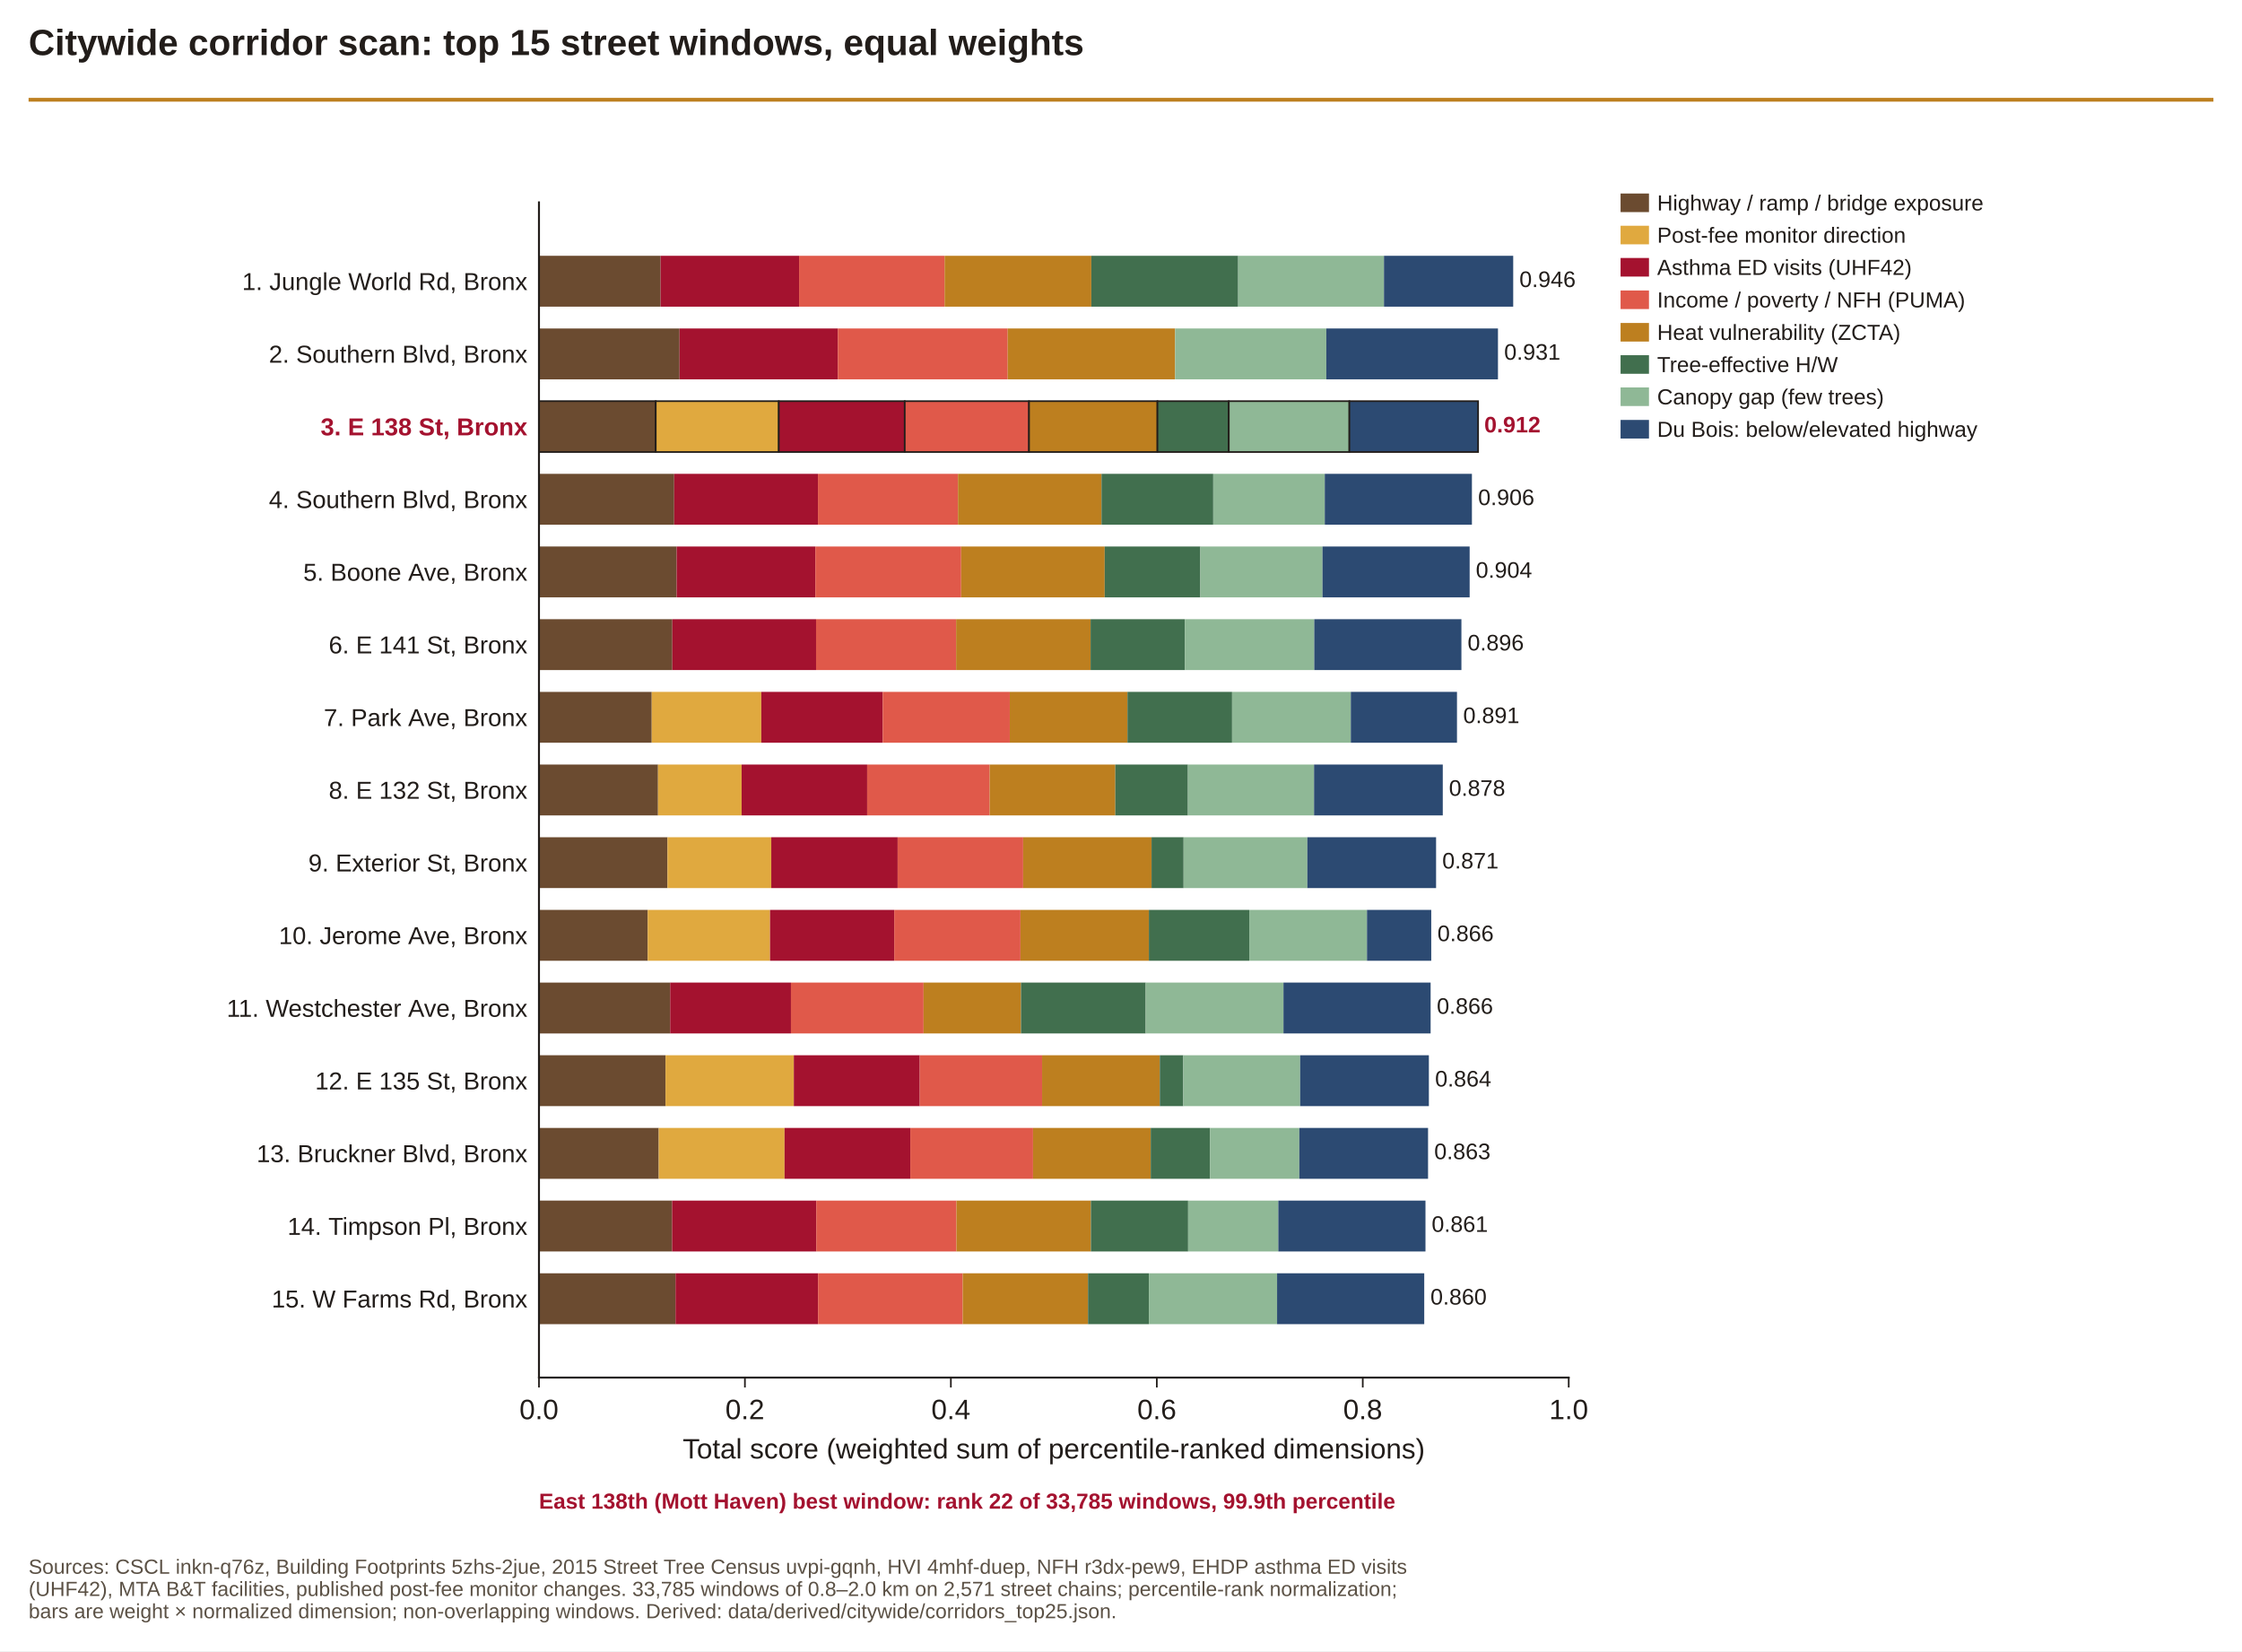
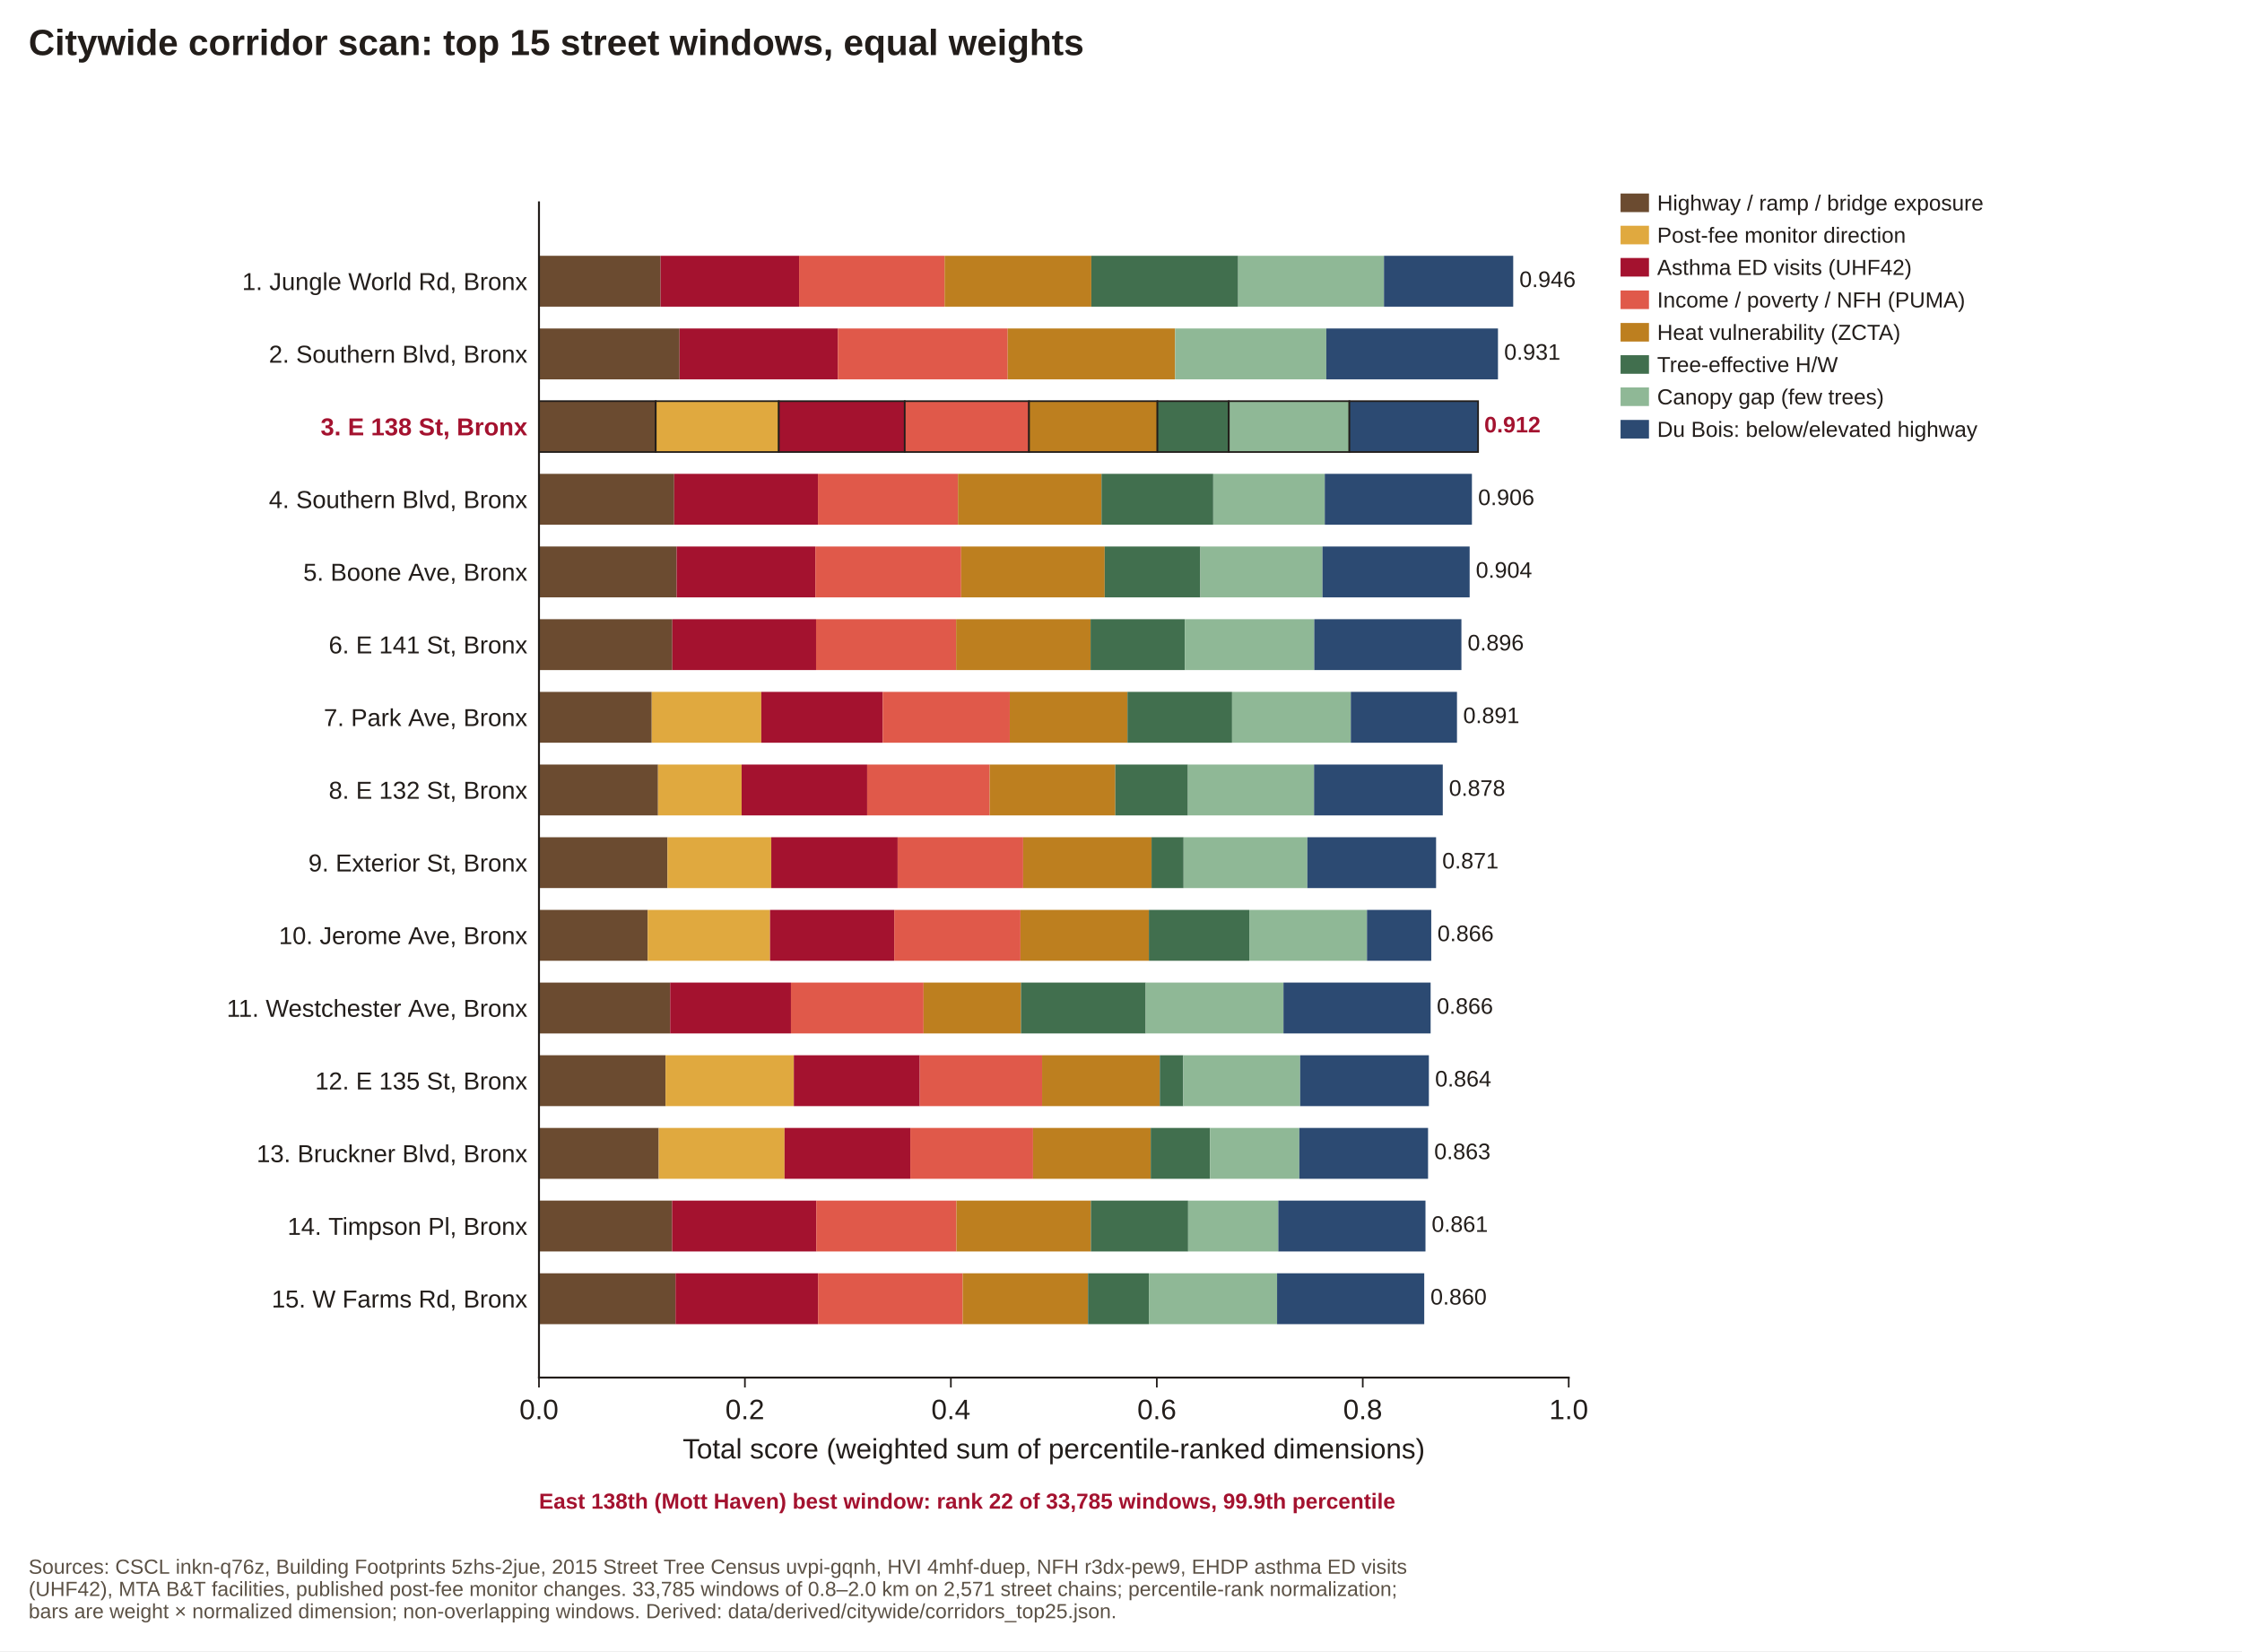
<svg xmlns="http://www.w3.org/2000/svg" xmlns:xlink="http://www.w3.org/1999/xlink" width="677.837pt" height="499.165pt" viewBox="0 0 677.837 499.165" version="1.1">
  <defs>
    <style type="text/css">*{stroke-linejoin:round;stroke-linecap:butt;letter-spacing:normal}</style>
  </defs>
  <g id="figure_1">
    <g id="patch_1">
      <path d="M 0 499.165  L 677.837 499.165  L 677.837 0  L 0 0  z " style="fill: #ffffff" />
    </g>
    <g id="axes_1">
      <g id="patch_2">
        <path d="M 162.95 416.466  L 474.278 416.466  L 474.278 61.182  L 162.95 61.182  z " style="fill: #ffffff" />
      </g>
      <g id="matplotlib.axis_1">
        <g id="xtick_1">
          <g id="line2d_1">
            <defs>
              <path id="m40d707597e" d="M 0 0  L 0 3  " style="stroke: #221d1a; stroke-width: 0.5" />
            </defs>
            <g>
              <use xlink:href="#m40d707597e" x="162.95" y="416.466" style="fill: #221d1a; stroke: #221d1a; stroke-width: 0.5" />
            </g>
          </g>
          <g id="text_1">
            <text style="letter-spacing:normal; font-size: 8.5px; font-family: 'Arial', 'Liberation Sans', 'DejaVu Sans', sans-serif; text-anchor: middle; fill: #221d1a" x="162.95" y="429.05" transform="rotate(-0 162.9504 429.0501)" xml:space="preserve">0.0</text>
          </g>
        </g>
        <g id="xtick_2">
          <g id="line2d_2">
            <g>
              <use xlink:href="#m40d707597e" x="225.216" y="416.466" style="fill: #221d1a; stroke: #221d1a; stroke-width: 0.5" />
            </g>
          </g>
          <g id="text_2">
            <text style="letter-spacing:normal; font-size: 8.5px; font-family: 'Arial', 'Liberation Sans', 'DejaVu Sans', sans-serif; text-anchor: middle; fill: #221d1a" x="225.216" y="429.05" transform="rotate(-0 225.216 429.0501)" xml:space="preserve">0.2</text>
          </g>
        </g>
        <g id="xtick_3">
          <g id="line2d_3">
            <g>
              <use xlink:href="#m40d707597e" x="287.482" y="416.466" style="fill: #221d1a; stroke: #221d1a; stroke-width: 0.5" />
            </g>
          </g>
          <g id="text_3">
            <text style="letter-spacing:normal; font-size: 8.5px; font-family: 'Arial', 'Liberation Sans', 'DejaVu Sans', sans-serif; text-anchor: middle; fill: #221d1a" x="287.482" y="429.05" transform="rotate(-0 287.4816 429.0501)" xml:space="preserve">0.4</text>
          </g>
        </g>
        <g id="xtick_4">
          <g id="line2d_4">
            <g>
              <use xlink:href="#m40d707597e" x="349.747" y="416.466" style="fill: #221d1a; stroke: #221d1a; stroke-width: 0.5" />
            </g>
          </g>
          <g id="text_4">
            <text style="letter-spacing:normal; font-size: 8.5px; font-family: 'Arial', 'Liberation Sans', 'DejaVu Sans', sans-serif; text-anchor: middle; fill: #221d1a" x="349.747" y="429.05" transform="rotate(-0 349.7472 429.0501)" xml:space="preserve">0.6</text>
          </g>
        </g>
        <g id="xtick_5">
          <g id="line2d_5">
            <g>
              <use xlink:href="#m40d707597e" x="412.013" y="416.466" style="fill: #221d1a; stroke: #221d1a; stroke-width: 0.5" />
            </g>
          </g>
          <g id="text_5">
            <text style="letter-spacing:normal; font-size: 8.5px; font-family: 'Arial', 'Liberation Sans', 'DejaVu Sans', sans-serif; text-anchor: middle; fill: #221d1a" x="412.013" y="429.05" transform="rotate(-0 412.0128 429.0501)" xml:space="preserve">0.8</text>
          </g>
        </g>
        <g id="xtick_6">
          <g id="line2d_6">
            <g>
              <use xlink:href="#m40d707597e" x="474.278" y="416.466" style="fill: #221d1a; stroke: #221d1a; stroke-width: 0.5" />
            </g>
          </g>
          <g id="text_6">
            <text style="letter-spacing:normal; font-size: 8.5px; font-family: 'Arial', 'Liberation Sans', 'DejaVu Sans', sans-serif; text-anchor: middle; fill: #221d1a" x="474.278" y="429.05" transform="rotate(-0 474.2784 429.0501)" xml:space="preserve">1.0</text>
          </g>
        </g>
        <g id="text_7">
          <text style="letter-spacing:normal; font-size: 8.5px; font-family: 'Arial', 'Liberation Sans', 'DejaVu Sans', sans-serif; text-anchor: middle; fill: #221d1a" x="318.614" y="440.927" transform="rotate(-0 318.6144 440.9273)" xml:space="preserve">Total score (weighted sum of percentile-ranked dimensions)</text>
        </g>
      </g>
      <g id="matplotlib.axis_2">
        <g id="ytick_1">
          <g id="line2d_7" />
          <g id="text_8">
            <text style="letter-spacing:normal; font-size: 7.4px; font-family: 'Arial', 'Liberation Sans', 'DejaVu Sans', sans-serif; text-anchor: end; fill: #221d1a" x="159.45" y="87.681" transform="rotate(-0 159.4504 87.68078)" xml:space="preserve">1. Jungle World Rd, Bronx</text>
          </g>
        </g>
        <g id="ytick_2">
          <g id="line2d_8" />
          <g id="text_9">
            <text style="letter-spacing:normal; font-size: 7.4px; font-family: 'Arial', 'Liberation Sans', 'DejaVu Sans', sans-serif; text-anchor: end; fill: #221d1a" x="159.45" y="109.642" transform="rotate(-0 159.4504 109.6416)" xml:space="preserve">2. Southern Blvd, Bronx</text>
          </g>
        </g>
        <g id="ytick_3">
          <g id="line2d_9" />
          <g id="text_10">
            <text style="letter-spacing:normal; font-weight: 600; font-size: 7.4px; font-family: 'Arial', 'Liberation Sans', 'DejaVu Sans', sans-serif; text-anchor: end; fill: #a4122f" x="159.45" y="131.613" transform="rotate(-0 159.4504 131.6134)" xml:space="preserve">3. E 138 St, Bronx</text>
          </g>
        </g>
        <g id="ytick_4">
          <g id="line2d_10" />
          <g id="text_11">
            <text style="letter-spacing:normal; font-size: 7.4px; font-family: 'Arial', 'Liberation Sans', 'DejaVu Sans', sans-serif; text-anchor: end; fill: #221d1a" x="159.45" y="153.585" transform="rotate(-0 159.4504 153.5852)" xml:space="preserve">4. Southern Blvd, Bronx</text>
          </g>
        </g>
        <g id="ytick_5">
          <g id="line2d_11" />
          <g id="text_12">
            <text style="letter-spacing:normal; font-size: 7.4px; font-family: 'Arial', 'Liberation Sans', 'DejaVu Sans', sans-serif; text-anchor: end; fill: #221d1a" x="159.45" y="175.557" transform="rotate(-0 159.4504 175.557)" xml:space="preserve">5. Boone Ave, Bronx</text>
          </g>
        </g>
        <g id="ytick_6">
          <g id="line2d_12" />
          <g id="text_13">
            <text style="letter-spacing:normal; font-size: 7.4px; font-family: 'Arial', 'Liberation Sans', 'DejaVu Sans', sans-serif; text-anchor: end; fill: #221d1a" x="159.45" y="197.529" transform="rotate(-0 159.4504 197.5288)" xml:space="preserve">6. E 141 St, Bronx</text>
          </g>
        </g>
        <g id="ytick_7">
          <g id="line2d_13" />
          <g id="text_14">
            <text style="letter-spacing:normal; font-size: 7.4px; font-family: 'Arial', 'Liberation Sans', 'DejaVu Sans', sans-serif; text-anchor: end; fill: #221d1a" x="159.45" y="219.501" transform="rotate(-0 159.4504 219.5006)" xml:space="preserve">7. Park Ave, Bronx</text>
          </g>
        </g>
        <g id="ytick_8">
          <g id="line2d_14" />
          <g id="text_15">
            <text style="letter-spacing:normal; font-size: 7.4px; font-family: 'Arial', 'Liberation Sans', 'DejaVu Sans', sans-serif; text-anchor: end; fill: #221d1a" x="159.45" y="241.472" transform="rotate(-0 159.4504 241.4724)" xml:space="preserve">8. E 132 St, Bronx</text>
          </g>
        </g>
        <g id="ytick_9">
          <g id="line2d_15" />
          <g id="text_16">
            <text style="letter-spacing:normal; font-size: 7.4px; font-family: 'Arial', 'Liberation Sans', 'DejaVu Sans', sans-serif; text-anchor: end; fill: #221d1a" x="159.45" y="263.444" transform="rotate(-0 159.4504 263.4442)" xml:space="preserve">9. Exterior St, Bronx</text>
          </g>
        </g>
        <g id="ytick_10">
          <g id="line2d_16" />
          <g id="text_17">
            <text style="letter-spacing:normal; font-size: 7.4px; font-family: 'Arial', 'Liberation Sans', 'DejaVu Sans', sans-serif; text-anchor: end; fill: #221d1a" x="159.45" y="285.416" transform="rotate(-0 159.4504 285.416)" xml:space="preserve">10. Jerome Ave, Bronx</text>
          </g>
        </g>
        <g id="ytick_11">
          <g id="line2d_17" />
          <g id="text_18">
            <text style="letter-spacing:normal; font-size: 7.4px; font-family: 'Arial', 'Liberation Sans', 'DejaVu Sans', sans-serif; text-anchor: end; fill: #221d1a" x="159.45" y="307.388" transform="rotate(-0 159.4504 307.3878)" xml:space="preserve">11. Westchester Ave, Bronx</text>
          </g>
        </g>
        <g id="ytick_12">
          <g id="line2d_18" />
          <g id="text_19">
            <text style="letter-spacing:normal; font-size: 7.4px; font-family: 'Arial', 'Liberation Sans', 'DejaVu Sans', sans-serif; text-anchor: end; fill: #221d1a" x="159.45" y="329.36" transform="rotate(-0 159.4504 329.3596)" xml:space="preserve">12. E 135 St, Bronx</text>
          </g>
        </g>
        <g id="ytick_13">
          <g id="line2d_19" />
          <g id="text_20">
            <text style="letter-spacing:normal; font-size: 7.4px; font-family: 'Arial', 'Liberation Sans', 'DejaVu Sans', sans-serif; text-anchor: end; fill: #221d1a" x="159.45" y="351.331" transform="rotate(-0 159.4504 351.3314)" xml:space="preserve">13. Bruckner Blvd, Bronx</text>
          </g>
        </g>
        <g id="ytick_14">
          <g id="line2d_20" />
          <g id="text_21">
            <text style="letter-spacing:normal; font-size: 7.4px; font-family: 'Arial', 'Liberation Sans', 'DejaVu Sans', sans-serif; text-anchor: end; fill: #221d1a" x="159.45" y="373.314" transform="rotate(-0 159.4504 373.3142)" xml:space="preserve">14. Timpson Pl, Bronx</text>
          </g>
        </g>
        <g id="ytick_15">
          <g id="line2d_21" />
          <g id="text_22">
            <text style="letter-spacing:normal; font-size: 7.4px; font-family: 'Arial', 'Liberation Sans', 'DejaVu Sans', sans-serif; text-anchor: end; fill: #221d1a" x="159.45" y="395.275" transform="rotate(-0 159.4504 395.275)" xml:space="preserve">15. W Farms Rd, Bronx</text>
          </g>
        </g>
      </g>
      <g id="patch_3">
        <path d="M 162.95 92.712  L 199.718 92.712  L 199.718 77.331  L 162.95 77.331  z " clip-path="url(#pcf27da599c)" style="fill: #6b4b30" />
      </g>
      <g id="patch_4">
        <path d="M 199.718 92.712  L 199.718 92.712  L 199.718 77.331  L 199.718 77.331  z " clip-path="url(#pcf27da599c)" style="fill: #e0a93f" />
      </g>
      <g id="patch_5">
        <path d="M 199.718 92.712  L 241.592 92.712  L 241.592 77.331  L 199.718 77.331  z " clip-path="url(#pcf27da599c)" style="fill: #a4122f" />
      </g>
      <g id="patch_6">
        <path d="M 241.592 92.712  L 285.582 92.712  L 285.582 77.331  L 241.592 77.331  z " clip-path="url(#pcf27da599c)" style="fill: #e0594a" />
      </g>
      <g id="patch_7">
        <path d="M 285.582 92.712  L 329.947 92.712  L 329.947 77.331  L 285.582 77.331  z " clip-path="url(#pcf27da599c)" style="fill: #bd7f1f" />
      </g>
      <g id="patch_8">
        <path d="M 329.947 92.712  L 374.342 92.712  L 374.342 77.331  L 329.947 77.331  z " clip-path="url(#pcf27da599c)" style="fill: #416f4e" />
      </g>
      <g id="patch_9">
        <path d="M 374.342 92.712  L 418.426 92.712  L 418.426 77.331  L 374.342 77.331  z " clip-path="url(#pcf27da599c)" style="fill: #8fb896" />
      </g>
      <g id="patch_10">
        <path d="M 418.426 92.712  L 457.498 92.712  L 457.498 77.331  L 418.426 77.331  z " clip-path="url(#pcf27da599c)" style="fill: #2c4a72" />
      </g>
      <g id="patch_11">
        <path d="M 162.95 114.683  L 205.447 114.683  L 205.447 99.303  L 162.95 99.303  z " clip-path="url(#pcf27da599c)" style="fill: #6b4b30" />
      </g>
      <g id="patch_12">
        <path d="M 205.447 114.683  L 205.447 114.683  L 205.447 99.303  L 205.447 99.303  z " clip-path="url(#pcf27da599c)" style="fill: #e0a93f" />
      </g>
      <g id="patch_13">
        <path d="M 205.447 114.683  L 253.298 114.683  L 253.298 99.303  L 205.447 99.303  z " clip-path="url(#pcf27da599c)" style="fill: #a4122f" />
      </g>
      <g id="patch_14">
        <path d="M 253.298 114.683  L 304.667 114.683  L 304.667 99.303  L 253.298 99.303  z " clip-path="url(#pcf27da599c)" style="fill: #e0594a" />
      </g>
      <g id="patch_15">
        <path d="M 304.667 114.683  L 355.289 114.683  L 355.289 99.303  L 304.667 99.303  z " clip-path="url(#pcf27da599c)" style="fill: #bd7f1f" />
      </g>
      <g id="patch_16">
        <path d="M 355.289 114.683  L 355.289 114.683  L 355.289 99.303  L 355.289 99.303  z " clip-path="url(#pcf27da599c)" style="fill: #416f4e" />
      </g>
      <g id="patch_17">
        <path d="M 355.289 114.683  L 400.992 114.683  L 400.992 99.303  L 355.289 99.303  z " clip-path="url(#pcf27da599c)" style="fill: #8fb896" />
      </g>
      <g id="patch_18">
        <path d="M 400.992 114.683  L 452.89 114.683  L 452.89 99.303  L 400.992 99.303  z " clip-path="url(#pcf27da599c)" style="fill: #2c4a72" />
      </g>
      <g id="patch_19">
        <path d="M 162.95 136.655  L 198.255 136.655  L 198.255 121.275  L 162.95 121.275  z " clip-path="url(#pcf27da599c)" style="fill: #6b4b30; stroke: #221d1a; stroke-width: 0.5; stroke-linejoin: miter" />
      </g>
      <g id="patch_20">
        <path d="M 198.255 136.655  L 235.459 136.655  L 235.459 121.275  L 198.255 121.275  z " clip-path="url(#pcf27da599c)" style="fill: #e0a93f; stroke: #221d1a; stroke-width: 0.5; stroke-linejoin: miter" />
      </g>
      <g id="patch_21">
        <path d="M 235.459 136.655  L 273.534 136.655  L 273.534 121.275  L 235.459 121.275  z " clip-path="url(#pcf27da599c)" style="fill: #a4122f; stroke: #221d1a; stroke-width: 0.5; stroke-linejoin: miter" />
      </g>
      <g id="patch_22">
        <path d="M 273.534 136.655  L 311.111 136.655  L 311.111 121.275  L 273.534 121.275  z " clip-path="url(#pcf27da599c)" style="fill: #e0594a; stroke: #221d1a; stroke-width: 0.5; stroke-linejoin: miter" />
      </g>
      <g id="patch_23">
        <path d="M 311.111 136.655  L 349.934 136.655  L 349.934 121.275  L 311.111 121.275  z " clip-path="url(#pcf27da599c)" style="fill: #bd7f1f; stroke: #221d1a; stroke-width: 0.5; stroke-linejoin: miter" />
      </g>
      <g id="patch_24">
        <path d="M 349.934 136.655  L 371.509 136.655  L 371.509 121.275  L 349.934 121.275  z " clip-path="url(#pcf27da599c)" style="fill: #416f4e; stroke: #221d1a; stroke-width: 0.5; stroke-linejoin: miter" />
      </g>
      <g id="patch_25">
        <path d="M 371.509 136.655  L 407.966 136.655  L 407.966 121.275  L 371.509 121.275  z " clip-path="url(#pcf27da599c)" style="fill: #8fb896; stroke: #221d1a; stroke-width: 0.5; stroke-linejoin: miter" />
      </g>
      <g id="patch_26">
        <path d="M 407.966 136.655  L 446.882 136.655  L 446.882 121.275  L 407.966 121.275  z " clip-path="url(#pcf27da599c)" style="fill: #2c4a72; stroke: #221d1a; stroke-width: 0.5; stroke-linejoin: miter" />
      </g>
      <g id="patch_27">
        <path d="M 162.95 158.627  L 203.828 158.627  L 203.828 143.247  L 162.95 143.247  z " clip-path="url(#pcf27da599c)" style="fill: #6b4b30" />
      </g>
      <g id="patch_28">
        <path d="M 203.828 158.627  L 203.828 158.627  L 203.828 143.247  L 203.828 143.247  z " clip-path="url(#pcf27da599c)" style="fill: #e0a93f" />
      </g>
      <g id="patch_29">
        <path d="M 203.828 158.627  L 247.289 158.627  L 247.289 143.247  L 203.828 143.247  z " clip-path="url(#pcf27da599c)" style="fill: #a4122f" />
      </g>
      <g id="patch_30">
        <path d="M 247.289 158.627  L 289.63 158.627  L 289.63 143.247  L 247.289 143.247  z " clip-path="url(#pcf27da599c)" style="fill: #e0594a" />
      </g>
      <g id="patch_31">
        <path d="M 289.63 158.627  L 333.029 158.627  L 333.029 143.247  L 289.63 143.247  z " clip-path="url(#pcf27da599c)" style="fill: #bd7f1f" />
      </g>
      <g id="patch_32">
        <path d="M 333.029 158.627  L 366.808 158.627  L 366.808 143.247  L 333.029 143.247  z " clip-path="url(#pcf27da599c)" style="fill: #416f4e" />
      </g>
      <g id="patch_33">
        <path d="M 366.808 158.627  L 400.525 158.627  L 400.525 143.247  L 366.808 143.247  z " clip-path="url(#pcf27da599c)" style="fill: #8fb896" />
      </g>
      <g id="patch_34">
        <path d="M 400.525 158.627  L 445.014 158.627  L 445.014 143.247  L 400.525 143.247  z " clip-path="url(#pcf27da599c)" style="fill: #2c4a72" />
      </g>
      <g id="patch_35">
        <path d="M 162.95 180.599  L 204.575 180.599  L 204.575 165.218  L 162.95 165.218  z " clip-path="url(#pcf27da599c)" style="fill: #6b4b30" />
      </g>
      <g id="patch_36">
        <path d="M 204.575 180.599  L 204.575 180.599  L 204.575 165.218  L 204.575 165.218  z " clip-path="url(#pcf27da599c)" style="fill: #e0a93f" />
      </g>
      <g id="patch_37">
        <path d="M 204.575 180.599  L 246.511 180.599  L 246.511 165.218  L 204.575 165.218  z " clip-path="url(#pcf27da599c)" style="fill: #a4122f" />
      </g>
      <g id="patch_38">
        <path d="M 246.511 180.599  L 290.595 180.599  L 290.595 165.218  L 246.511 165.218  z " clip-path="url(#pcf27da599c)" style="fill: #e0594a" />
      </g>
      <g id="patch_39">
        <path d="M 290.595 180.599  L 333.994 180.599  L 333.994 165.218  L 290.595 165.218  z " clip-path="url(#pcf27da599c)" style="fill: #bd7f1f" />
      </g>
      <g id="patch_40">
        <path d="M 333.994 180.599  L 362.916 180.599  L 362.916 165.218  L 333.994 165.218  z " clip-path="url(#pcf27da599c)" style="fill: #416f4e" />
      </g>
      <g id="patch_41">
        <path d="M 362.916 180.599  L 399.84 180.599  L 399.84 165.218  L 362.916 165.218  z " clip-path="url(#pcf27da599c)" style="fill: #8fb896" />
      </g>
      <g id="patch_42">
        <path d="M 399.84 180.599  L 444.329 180.599  L 444.329 165.218  L 399.84 165.218  z " clip-path="url(#pcf27da599c)" style="fill: #2c4a72" />
      </g>
      <g id="patch_43">
        <path d="M 162.95 202.571  L 203.267 202.571  L 203.267 187.19  L 162.95 187.19  z " clip-path="url(#pcf27da599c)" style="fill: #6b4b30" />
      </g>
      <g id="patch_44">
        <path d="M 203.267 202.571  L 203.267 202.571  L 203.267 187.19  L 203.267 187.19  z " clip-path="url(#pcf27da599c)" style="fill: #e0a93f" />
      </g>
      <g id="patch_45">
        <path d="M 203.267 202.571  L 246.729 202.571  L 246.729 187.19  L 203.267 187.19  z " clip-path="url(#pcf27da599c)" style="fill: #a4122f" />
      </g>
      <g id="patch_46">
        <path d="M 246.729 202.571  L 289.069 202.571  L 289.069 187.19  L 246.729 187.19  z " clip-path="url(#pcf27da599c)" style="fill: #e0594a" />
      </g>
      <g id="patch_47">
        <path d="M 289.069 202.571  L 329.729 202.571  L 329.729 187.19  L 289.069 187.19  z " clip-path="url(#pcf27da599c)" style="fill: #bd7f1f" />
      </g>
      <g id="patch_48">
        <path d="M 329.729 202.571  L 358.215 202.571  L 358.215 187.19  L 329.729 187.19  z " clip-path="url(#pcf27da599c)" style="fill: #416f4e" />
      </g>
      <g id="patch_49">
        <path d="M 358.215 202.571  L 397.349 202.571  L 397.349 187.19  L 358.215 187.19  z " clip-path="url(#pcf27da599c)" style="fill: #8fb896" />
      </g>
      <g id="patch_50">
        <path d="M 397.349 202.571  L 441.838 202.571  L 441.838 187.19  L 397.349 187.19  z " clip-path="url(#pcf27da599c)" style="fill: #2c4a72" />
      </g>
      <g id="patch_51">
        <path d="M 162.95 224.542  L 197.041 224.542  L 197.041 209.162  L 162.95 209.162  z " clip-path="url(#pcf27da599c)" style="fill: #6b4b30" />
      </g>
      <g id="patch_52">
        <path d="M 197.041 224.542  L 230.166 224.542  L 230.166 209.162  L 197.041 209.162  z " clip-path="url(#pcf27da599c)" style="fill: #e0a93f" />
      </g>
      <g id="patch_53">
        <path d="M 230.166 224.542  L 266.872 224.542  L 266.872 209.162  L 230.166 209.162  z " clip-path="url(#pcf27da599c)" style="fill: #a4122f" />
      </g>
      <g id="patch_54">
        <path d="M 266.872 224.542  L 305.29 224.542  L 305.29 209.162  L 266.872 209.162  z " clip-path="url(#pcf27da599c)" style="fill: #e0594a" />
      </g>
      <g id="patch_55">
        <path d="M 305.29 224.542  L 340.874 224.542  L 340.874 209.162  L 305.29 209.162  z " clip-path="url(#pcf27da599c)" style="fill: #bd7f1f" />
      </g>
      <g id="patch_56">
        <path d="M 340.874 224.542  L 372.505 224.542  L 372.505 209.162  L 340.874 209.162  z " clip-path="url(#pcf27da599c)" style="fill: #416f4e" />
      </g>
      <g id="patch_57">
        <path d="M 372.505 224.542  L 408.401 224.542  L 408.401 209.162  L 372.505 209.162  z " clip-path="url(#pcf27da599c)" style="fill: #8fb896" />
      </g>
      <g id="patch_58">
        <path d="M 408.401 224.542  L 440.499 224.542  L 440.499 209.162  L 408.401 209.162  z " clip-path="url(#pcf27da599c)" style="fill: #2c4a72" />
      </g>
      <g id="patch_59">
        <path d="M 162.95 246.514  L 198.94 246.514  L 198.94 231.134  L 162.95 231.134  z " clip-path="url(#pcf27da599c)" style="fill: #6b4b30" />
      </g>
      <g id="patch_60">
        <path d="M 198.94 246.514  L 224.22 246.514  L 224.22 231.134  L 198.94 231.134  z " clip-path="url(#pcf27da599c)" style="fill: #e0a93f" />
      </g>
      <g id="patch_61">
        <path d="M 224.22 246.514  L 262.171 246.514  L 262.171 231.134  L 224.22 231.134  z " clip-path="url(#pcf27da599c)" style="fill: #a4122f" />
      </g>
      <g id="patch_62">
        <path d="M 262.171 246.514  L 299.219 246.514  L 299.219 231.134  L 262.171 231.134  z " clip-path="url(#pcf27da599c)" style="fill: #e0594a" />
      </g>
      <g id="patch_63">
        <path d="M 299.219 246.514  L 337.201 246.514  L 337.201 231.134  L 299.219 231.134  z " clip-path="url(#pcf27da599c)" style="fill: #bd7f1f" />
      </g>
      <g id="patch_64">
        <path d="M 337.201 246.514  L 359.149 246.514  L 359.149 231.134  L 337.201 231.134  z " clip-path="url(#pcf27da599c)" style="fill: #416f4e" />
      </g>
      <g id="patch_65">
        <path d="M 359.149 246.514  L 397.287 246.514  L 397.287 231.134  L 359.149 231.134  z " clip-path="url(#pcf27da599c)" style="fill: #8fb896" />
      </g>
      <g id="patch_66">
        <path d="M 397.287 246.514  L 436.203 246.514  L 436.203 231.134  L 397.287 231.134  z " clip-path="url(#pcf27da599c)" style="fill: #2c4a72" />
      </g>
      <g id="patch_67">
        <path d="M 162.95 268.486  L 201.804 268.486  L 201.804 253.106  L 162.95 253.106  z " clip-path="url(#pcf27da599c)" style="fill: #6b4b30" />
      </g>
      <g id="patch_68">
        <path d="M 201.804 268.486  L 233.186 268.486  L 233.186 253.106  L 201.804 253.106  z " clip-path="url(#pcf27da599c)" style="fill: #e0a93f" />
      </g>
      <g id="patch_69">
        <path d="M 233.186 268.486  L 271.386 268.486  L 271.386 253.106  L 233.186 253.106  z " clip-path="url(#pcf27da599c)" style="fill: #a4122f" />
      </g>
      <g id="patch_70">
        <path d="M 271.386 268.486  L 309.337 268.486  L 309.337 253.106  L 271.386 253.106  z " clip-path="url(#pcf27da599c)" style="fill: #e0594a" />
      </g>
      <g id="patch_71">
        <path d="M 309.337 268.486  L 348.159 268.486  L 348.159 253.106  L 309.337 253.106  z " clip-path="url(#pcf27da599c)" style="fill: #bd7f1f" />
      </g>
      <g id="patch_72">
        <path d="M 348.159 268.486  L 357.842 268.486  L 357.842 253.106  L 348.159 253.106  z " clip-path="url(#pcf27da599c)" style="fill: #416f4e" />
      </g>
      <g id="patch_73">
        <path d="M 357.842 268.486  L 395.263 268.486  L 395.263 253.106  L 357.842 253.106  z " clip-path="url(#pcf27da599c)" style="fill: #8fb896" />
      </g>
      <g id="patch_74">
        <path d="M 395.263 268.486  L 434.179 268.486  L 434.179 253.106  L 395.263 253.106  z " clip-path="url(#pcf27da599c)" style="fill: #2c4a72" />
      </g>
      <g id="patch_75">
        <path d="M 162.95 290.458  L 195.827 290.458  L 195.827 275.077  L 162.95 275.077  z " clip-path="url(#pcf27da599c)" style="fill: #6b4b30" />
      </g>
      <g id="patch_76">
        <path d="M 195.827 290.458  L 232.812 290.458  L 232.812 275.077  L 195.827 275.077  z " clip-path="url(#pcf27da599c)" style="fill: #e0a93f" />
      </g>
      <g id="patch_77">
        <path d="M 232.812 290.458  L 270.359 290.458  L 270.359 275.077  L 232.812 275.077  z " clip-path="url(#pcf27da599c)" style="fill: #a4122f" />
      </g>
      <g id="patch_78">
        <path d="M 270.359 290.458  L 308.527 290.458  L 308.527 275.077  L 270.359 275.077  z " clip-path="url(#pcf27da599c)" style="fill: #e0594a" />
      </g>
      <g id="patch_79">
        <path d="M 308.527 290.458  L 347.35 290.458  L 347.35 275.077  L 308.527 275.077  z " clip-path="url(#pcf27da599c)" style="fill: #bd7f1f" />
      </g>
      <g id="patch_80">
        <path d="M 347.35 290.458  L 377.704 290.458  L 377.704 275.077  L 347.35 275.077  z " clip-path="url(#pcf27da599c)" style="fill: #416f4e" />
      </g>
      <g id="patch_81">
        <path d="M 377.704 290.458  L 413.289 290.458  L 413.289 275.077  L 377.704 275.077  z " clip-path="url(#pcf27da599c)" style="fill: #8fb896" />
      </g>
      <g id="patch_82">
        <path d="M 413.289 290.458  L 432.716 290.458  L 432.716 275.077  L 413.289 275.077  z " clip-path="url(#pcf27da599c)" style="fill: #2c4a72" />
      </g>
      <g id="patch_83">
        <path d="M 162.95 312.43  L 202.614 312.43  L 202.614 297.049  L 162.95 297.049  z " clip-path="url(#pcf27da599c)" style="fill: #6b4b30" />
      </g>
      <g id="patch_84">
        <path d="M 202.614 312.43  L 202.614 312.43  L 202.614 297.049  L 202.614 297.049  z " clip-path="url(#pcf27da599c)" style="fill: #e0a93f" />
      </g>
      <g id="patch_85">
        <path d="M 202.614 312.43  L 239.132 312.43  L 239.132 297.049  L 202.614 297.049  z " clip-path="url(#pcf27da599c)" style="fill: #a4122f" />
      </g>
      <g id="patch_86">
        <path d="M 239.132 312.43  L 279.231 312.43  L 279.231 297.049  L 239.132 297.049  z " clip-path="url(#pcf27da599c)" style="fill: #e0594a" />
      </g>
      <g id="patch_87">
        <path d="M 279.231 312.43  L 308.683 312.43  L 308.683 297.049  L 279.231 297.049  z " clip-path="url(#pcf27da599c)" style="fill: #bd7f1f" />
      </g>
      <g id="patch_88">
        <path d="M 308.683 312.43  L 346.385 312.43  L 346.385 297.049  L 308.683 297.049  z " clip-path="url(#pcf27da599c)" style="fill: #416f4e" />
      </g>
      <g id="patch_89">
        <path d="M 346.385 312.43  L 388.041 312.43  L 388.041 297.049  L 346.385 297.049  z " clip-path="url(#pcf27da599c)" style="fill: #8fb896" />
      </g>
      <g id="patch_90">
        <path d="M 388.041 312.43  L 432.529 312.43  L 432.529 297.049  L 388.041 297.049  z " clip-path="url(#pcf27da599c)" style="fill: #2c4a72" />
      </g>
      <g id="patch_91">
        <path d="M 162.95 334.401  L 201.213 334.401  L 201.213 319.021  L 162.95 319.021  z " clip-path="url(#pcf27da599c)" style="fill: #6b4b30" />
      </g>
      <g id="patch_92">
        <path d="M 201.213 334.401  L 240.004 334.401  L 240.004 319.021  L 201.213 319.021  z " clip-path="url(#pcf27da599c)" style="fill: #e0a93f" />
      </g>
      <g id="patch_93">
        <path d="M 240.004 334.401  L 278.079 334.401  L 278.079 319.021  L 240.004 319.021  z " clip-path="url(#pcf27da599c)" style="fill: #a4122f" />
      </g>
      <g id="patch_94">
        <path d="M 278.079 334.401  L 315.065 334.401  L 315.065 319.021  L 278.079 319.021  z " clip-path="url(#pcf27da599c)" style="fill: #e0594a" />
      </g>
      <g id="patch_95">
        <path d="M 315.065 334.401  L 350.65 334.401  L 350.65 319.021  L 315.065 319.021  z " clip-path="url(#pcf27da599c)" style="fill: #bd7f1f" />
      </g>
      <g id="patch_96">
        <path d="M 350.65 334.401  L 357.748 334.401  L 357.748 319.021  L 350.65 319.021  z " clip-path="url(#pcf27da599c)" style="fill: #416f4e" />
      </g>
      <g id="patch_97">
        <path d="M 357.748 334.401  L 393.084 334.401  L 393.084 319.021  L 357.748 319.021  z " clip-path="url(#pcf27da599c)" style="fill: #8fb896" />
      </g>
      <g id="patch_98">
        <path d="M 393.084 334.401  L 432 334.401  L 432 319.021  L 393.084 319.021  z " clip-path="url(#pcf27da599c)" style="fill: #2c4a72" />
      </g>
      <g id="patch_99">
        <path d="M 162.95 356.373  L 199.158 356.373  L 199.158 340.993  L 162.95 340.993  z " clip-path="url(#pcf27da599c)" style="fill: #6b4b30" />
      </g>
      <g id="patch_100">
        <path d="M 199.158 356.373  L 237.202 356.373  L 237.202 340.993  L 199.158 340.993  z " clip-path="url(#pcf27da599c)" style="fill: #e0a93f" />
      </g>
      <g id="patch_101">
        <path d="M 237.202 356.373  L 275.215 356.373  L 275.215 340.993  L 237.202 340.993  z " clip-path="url(#pcf27da599c)" style="fill: #a4122f" />
      </g>
      <g id="patch_102">
        <path d="M 275.215 356.373  L 312.326 356.373  L 312.326 340.993  L 275.215 340.993  z " clip-path="url(#pcf27da599c)" style="fill: #e0594a" />
      </g>
      <g id="patch_103">
        <path d="M 312.326 356.373  L 347.91 356.373  L 347.91 340.993  L 312.326 340.993  z " clip-path="url(#pcf27da599c)" style="fill: #bd7f1f" />
      </g>
      <g id="patch_104">
        <path d="M 347.91 356.373  L 365.812 356.373  L 365.812 340.993  L 347.91 340.993  z " clip-path="url(#pcf27da599c)" style="fill: #416f4e" />
      </g>
      <g id="patch_105">
        <path d="M 365.812 356.373  L 392.835 356.373  L 392.835 340.993  L 365.812 340.993  z " clip-path="url(#pcf27da599c)" style="fill: #8fb896" />
      </g>
      <g id="patch_106">
        <path d="M 392.835 356.373  L 431.751 356.373  L 431.751 340.993  L 392.835 340.993  z " clip-path="url(#pcf27da599c)" style="fill: #2c4a72" />
      </g>
      <g id="patch_107">
        <path d="M 162.95 378.345  L 203.205 378.345  L 203.205 362.965  L 162.95 362.965  z " clip-path="url(#pcf27da599c)" style="fill: #6b4b30" />
      </g>
      <g id="patch_108">
        <path d="M 203.205 378.345  L 203.205 378.345  L 203.205 362.965  L 203.205 362.965  z " clip-path="url(#pcf27da599c)" style="fill: #e0a93f" />
      </g>
      <g id="patch_109">
        <path d="M 203.205 378.345  L 246.791 378.345  L 246.791 362.965  L 203.205 362.965  z " clip-path="url(#pcf27da599c)" style="fill: #a4122f" />
      </g>
      <g id="patch_110">
        <path d="M 246.791 378.345  L 289.163 378.345  L 289.163 362.965  L 246.791 362.965  z " clip-path="url(#pcf27da599c)" style="fill: #e0594a" />
      </g>
      <g id="patch_111">
        <path d="M 289.163 378.345  L 329.822 378.345  L 329.822 362.965  L 289.163 362.965  z " clip-path="url(#pcf27da599c)" style="fill: #bd7f1f" />
      </g>
      <g id="patch_112">
        <path d="M 329.822 378.345  L 359.212 378.345  L 359.212 362.965  L 329.822 362.965  z " clip-path="url(#pcf27da599c)" style="fill: #416f4e" />
      </g>
      <g id="patch_113">
        <path d="M 359.212 378.345  L 386.484 378.345  L 386.484 362.965  L 359.212 362.965  z " clip-path="url(#pcf27da599c)" style="fill: #8fb896" />
      </g>
      <g id="patch_114">
        <path d="M 386.484 378.345  L 430.973 378.345  L 430.973 362.965  L 386.484 362.965  z " clip-path="url(#pcf27da599c)" style="fill: #2c4a72" />
      </g>
      <g id="patch_115">
        <path d="M 162.95 400.317  L 204.232 400.317  L 204.232 384.936  L 162.95 384.936  z " clip-path="url(#pcf27da599c)" style="fill: #6b4b30" />
      </g>
      <g id="patch_116">
        <path d="M 204.232 400.317  L 204.232 400.317  L 204.232 384.936  L 204.232 384.936  z " clip-path="url(#pcf27da599c)" style="fill: #e0a93f" />
      </g>
      <g id="patch_117">
        <path d="M 204.232 400.317  L 247.32 400.317  L 247.32 384.936  L 204.232 384.936  z " clip-path="url(#pcf27da599c)" style="fill: #a4122f" />
      </g>
      <g id="patch_118">
        <path d="M 247.32 400.317  L 291.062 400.317  L 291.062 384.936  L 247.32 384.936  z " clip-path="url(#pcf27da599c)" style="fill: #e0594a" />
      </g>
      <g id="patch_119">
        <path d="M 291.062 400.317  L 328.95 400.317  L 328.95 384.936  L 291.062 384.936  z " clip-path="url(#pcf27da599c)" style="fill: #bd7f1f" />
      </g>
      <g id="patch_120">
        <path d="M 328.95 400.317  L 347.35 400.317  L 347.35 384.936  L 328.95 384.936  z " clip-path="url(#pcf27da599c)" style="fill: #416f4e" />
      </g>
      <g id="patch_121">
        <path d="M 347.35 400.317  L 386.11 400.317  L 386.11 384.936  L 347.35 384.936  z " clip-path="url(#pcf27da599c)" style="fill: #8fb896" />
      </g>
      <g id="patch_122">
        <path d="M 386.11 400.317  L 430.599 400.317  L 430.599 384.936  L 386.11 384.936  z " clip-path="url(#pcf27da599c)" style="fill: #2c4a72" />
      </g>
      <g id="patch_123">
        <path d="M 162.95 416.466  L 162.95 61.182  " style="fill: none; stroke: #221d1a; stroke-width: 0.6; stroke-linejoin: miter; stroke-linecap: square" />
      </g>
      <g id="patch_124">
        <path d="M 162.95 416.466  L 474.278 416.466  " style="fill: none; stroke: #221d1a; stroke-width: 0.6; stroke-linejoin: miter; stroke-linecap: square" />
      </g>
      <g id="text_23">
        <text style="letter-spacing:normal; font-size: 6.8px; font-family: 'Arial', 'Liberation Sans', 'DejaVu Sans', sans-serif; text-anchor: start; fill: #221d1a" x="459.366" y="86.779" transform="rotate(-0 459.3658 86.77931)" xml:space="preserve">0.946</text>
      </g>
      <g id="text_24">
        <text style="letter-spacing:normal; font-size: 6.8px; font-family: 'Arial', 'Liberation Sans', 'DejaVu Sans', sans-serif; text-anchor: start; fill: #221d1a" x="454.758" y="108.751" transform="rotate(-0 454.7581 108.7511)" xml:space="preserve">0.931</text>
      </g>
      <g id="text_25">
        <text style="letter-spacing:normal; font-weight: 600; font-size: 6.8px; font-family: 'Arial', 'Liberation Sans', 'DejaVu Sans', sans-serif; text-anchor: start; fill: #a4122f" x="448.75" y="130.728" transform="rotate(-0 448.7495 130.7277)" xml:space="preserve">0.912</text>
      </g>
      <g id="text_26">
        <text style="letter-spacing:normal; font-size: 6.8px; font-family: 'Arial', 'Liberation Sans', 'DejaVu Sans', sans-serif; text-anchor: start; fill: #221d1a" x="446.882" y="152.695" transform="rotate(-0 446.8815 152.6947)" xml:space="preserve">0.906</text>
      </g>
      <g id="text_27">
        <text style="letter-spacing:normal; font-size: 6.8px; font-family: 'Arial', 'Liberation Sans', 'DejaVu Sans', sans-serif; text-anchor: start; fill: #221d1a" x="446.197" y="174.667" transform="rotate(-0 446.1966 174.6665)" xml:space="preserve">0.904</text>
      </g>
      <g id="text_28">
        <text style="letter-spacing:normal; font-size: 6.8px; font-family: 'Arial', 'Liberation Sans', 'DejaVu Sans', sans-serif; text-anchor: start; fill: #221d1a" x="443.706" y="196.638" transform="rotate(-0 443.706 196.6383)" xml:space="preserve">0.896</text>
      </g>
      <g id="text_29">
        <text style="letter-spacing:normal; font-size: 6.8px; font-family: 'Arial', 'Liberation Sans', 'DejaVu Sans', sans-serif; text-anchor: start; fill: #221d1a" x="442.367" y="218.61" transform="rotate(-0 442.3673 218.6101)" xml:space="preserve">0.891</text>
      </g>
      <g id="text_30">
        <text style="letter-spacing:normal; font-size: 6.8px; font-family: 'Arial', 'Liberation Sans', 'DejaVu Sans', sans-serif; text-anchor: start; fill: #221d1a" x="438.071" y="240.582" transform="rotate(-0 438.071 240.5819)" xml:space="preserve">0.878</text>
      </g>
      <g id="text_31">
        <text style="letter-spacing:normal; font-size: 6.8px; font-family: 'Arial', 'Liberation Sans', 'DejaVu Sans', sans-serif; text-anchor: start; fill: #221d1a" x="436.047" y="262.554" transform="rotate(-0 436.0473 262.5537)" xml:space="preserve">0.871</text>
      </g>
      <g id="text_32">
        <text style="letter-spacing:normal; font-size: 6.8px; font-family: 'Arial', 'Liberation Sans', 'DejaVu Sans', sans-serif; text-anchor: start; fill: #221d1a" x="434.584" y="284.526" transform="rotate(-0 434.5841 284.5255)" xml:space="preserve">0.866</text>
      </g>
      <g id="text_33">
        <text style="letter-spacing:normal; font-size: 6.8px; font-family: 'Arial', 'Liberation Sans', 'DejaVu Sans', sans-serif; text-anchor: start; fill: #221d1a" x="434.397" y="306.497" transform="rotate(-0 434.3973 306.4973)" xml:space="preserve">0.866</text>
      </g>
      <g id="text_34">
        <text style="letter-spacing:normal; font-size: 6.8px; font-family: 'Arial', 'Liberation Sans', 'DejaVu Sans', sans-serif; text-anchor: start; fill: #221d1a" x="433.868" y="328.469" transform="rotate(-0 433.868 328.4691)" xml:space="preserve">0.864</text>
      </g>
      <g id="text_35">
        <text style="letter-spacing:normal; font-size: 6.8px; font-family: 'Arial', 'Liberation Sans', 'DejaVu Sans', sans-serif; text-anchor: start; fill: #221d1a" x="433.619" y="350.441" transform="rotate(-0 433.619 350.4409)" xml:space="preserve">0.863</text>
      </g>
      <g id="text_36">
        <text style="letter-spacing:normal; font-size: 6.8px; font-family: 'Arial', 'Liberation Sans', 'DejaVu Sans', sans-serif; text-anchor: start; fill: #221d1a" x="432.841" y="372.413" transform="rotate(-0 432.8406 372.4127)" xml:space="preserve">0.861</text>
      </g>
      <g id="text_37">
        <text style="letter-spacing:normal; font-size: 6.8px; font-family: 'Arial', 'Liberation Sans', 'DejaVu Sans', sans-serif; text-anchor: start; fill: #221d1a" x="432.467" y="394.385" transform="rotate(-0 432.467 394.3845)" xml:space="preserve">0.860</text>
      </g>
    </g>
    <g id="line2d_22">
-       <path d="M 8.64 30.157  L 669.197 30.157  " style="fill: none; stroke: #bd7f1f; stroke-width: 1.15" />
-     </g>
+      </g>
    <g id="text_38">
      <text style="letter-spacing:normal; font-weight: 600; font-size: 11px; font-family: 'Arial', 'Liberation Sans', 'DejaVu Sans', sans-serif; text-anchor: start; fill: #221d1a" x="8.64" y="16.648" transform="rotate(-0 8.64 16.64766)" xml:space="preserve">Citywide corridor scan: top 15 street windows, equal weights</text>
    </g>
    <g id="text_39">
      <text style="letter-spacing:normal; font-size: 6.2px; font-family: 'Arial', 'Liberation Sans', 'DejaVu Sans', sans-serif; fill: #5b5145" transform="translate(8.64 475.7783)" xml:space="preserve">Sources: CSCL inkn-q76z, Building Footprints 5zhs-2jue, 2015 Street Tree Census uvpi-gqnh, HVI 4mhf-duep, NFH r3dx-pew9, EHDP asthma ED visits</text>
      <text style="letter-spacing:normal; font-size: 6.2px; font-family: 'Arial', 'Liberation Sans', 'DejaVu Sans', sans-serif; fill: #5b5145" transform="translate(8.64 482.4993)" xml:space="preserve">(UHF42), MTA B&amp;T facilities, published post-fee monitor changes. 33,785 windows of 0.8–2.0 km on 2,571 street chains; percentile-rank normalization;</text>
      <text style="letter-spacing:normal; font-size: 6.2px; font-family: 'Arial', 'Liberation Sans', 'DejaVu Sans', sans-serif; fill: #5b5145" transform="translate(8.64 489.2203)" xml:space="preserve">bars are weight × normalized dimension; non-overlapping windows. Derived: data/derived/citywide/corridors_top25.json.</text>
    </g>
    <g id="text_40">
      <text style="letter-spacing:normal; font-weight: 600; font-size: 6.6px; font-family: 'Arial', 'Liberation Sans', 'DejaVu Sans', sans-serif; text-anchor: start; fill: #a4122f" x="162.95" y="456.11" transform="rotate(-0 162.9504 456.1097)" xml:space="preserve">East 138th (Mott Haven) best window: rank 22 of 33,785 windows, 99.9th percentile</text>
    </g>
    <g id="legend_1">
      <g id="patch_125">
        <path d="M 490.454 63.623  L 498.044 63.623  L 498.044 59.003  L 490.454 59.003  z " style="fill: #6b4b30; stroke: #6b4b30; stroke-linejoin: miter" />
      </g>
      <g id="text_41">
        <text style="letter-spacing:normal; font-size: 6.6px; font-family: 'Arial', 'Liberation Sans', 'DejaVu Sans', sans-serif; text-anchor: start; fill: #221d1a" x="501.014" y="63.623" transform="rotate(-0 501.0144 63.62259)" xml:space="preserve">Highway / ramp / bridge exposure</text>
      </g>
      <g id="patch_126">
        <path d="M 490.454 73.366  L 498.044 73.366  L 498.044 68.746  L 490.454 68.746  z " style="fill: #e0a93f; stroke: #e0a93f; stroke-linejoin: miter" />
      </g>
      <g id="text_42">
        <text style="letter-spacing:normal; font-size: 6.6px; font-family: 'Arial', 'Liberation Sans', 'DejaVu Sans', sans-serif; text-anchor: start; fill: #221d1a" x="501.014" y="73.366" transform="rotate(-0 501.0144 73.36584)" xml:space="preserve">Post-fee monitor direction</text>
      </g>
      <g id="patch_127">
        <path d="M 490.454 83.112  L 498.044 83.112  L 498.044 78.492  L 490.454 78.492  z " style="fill: #a4122f; stroke: #a4122f; stroke-linejoin: miter" />
      </g>
      <g id="text_43">
        <text style="letter-spacing:normal; font-size: 6.6px; font-family: 'Arial', 'Liberation Sans', 'DejaVu Sans', sans-serif; text-anchor: start; fill: #221d1a" x="501.014" y="83.112" transform="rotate(-0 501.0144 83.11219)" xml:space="preserve">Asthma ED visits (UHF42)</text>
      </g>
      <g id="patch_128">
        <path d="M 490.454 92.936  L 498.044 92.936  L 498.044 88.316  L 490.454 88.316  z " style="fill: #e0594a; stroke: #e0594a; stroke-linejoin: miter" />
      </g>
      <g id="text_44">
        <text style="letter-spacing:normal; font-size: 6.6px; font-family: 'Arial', 'Liberation Sans', 'DejaVu Sans', sans-serif; text-anchor: start; fill: #221d1a" x="501.014" y="92.936" transform="rotate(-0 501.0144 92.93587)" xml:space="preserve">Income / poverty / NFH (PUMA)</text>
      </g>
      <g id="patch_129">
        <path d="M 490.454 102.76  L 498.044 102.76  L 498.044 98.14  L 490.454 98.14  z " style="fill: #bd7f1f; stroke: #bd7f1f; stroke-linejoin: miter" />
      </g>
      <g id="text_45">
        <text style="letter-spacing:normal; font-size: 6.6px; font-family: 'Arial', 'Liberation Sans', 'DejaVu Sans', sans-serif; text-anchor: start; fill: #221d1a" x="501.014" y="102.76" transform="rotate(-0 501.0144 102.7596)" xml:space="preserve">Heat vulnerability (ZCTA)</text>
      </g>
      <g id="patch_130">
        <path d="M 490.454 112.503  L 498.044 112.503  L 498.044 107.883  L 490.454 107.883  z " style="fill: #416f4e; stroke: #416f4e; stroke-linejoin: miter" />
      </g>
      <g id="text_46">
        <text style="letter-spacing:normal; font-size: 6.6px; font-family: 'Arial', 'Liberation Sans', 'DejaVu Sans', sans-serif; text-anchor: start; fill: #221d1a" x="501.014" y="112.503" transform="rotate(-0 501.0144 112.5028)" xml:space="preserve">Tree-effective H/W</text>
      </g>
      <g id="patch_131">
        <path d="M 490.454 122.249  L 498.044 122.249  L 498.044 117.629  L 490.454 117.629  z " style="fill: #8fb896; stroke: #8fb896; stroke-linejoin: miter" />
      </g>
      <g id="text_47">
        <text style="letter-spacing:normal; font-size: 6.6px; font-family: 'Arial', 'Liberation Sans', 'DejaVu Sans', sans-serif; text-anchor: start; fill: #221d1a" x="501.014" y="122.249" transform="rotate(-0 501.0144 122.2492)" xml:space="preserve">Canopy gap (few trees)</text>
      </g>
      <g id="patch_132">
        <path d="M 490.454 132.073  L 498.044 132.073  L 498.044 127.453  L 490.454 127.453  z " style="fill: #2c4a72; stroke: #2c4a72; stroke-linejoin: miter" />
      </g>
      <g id="text_48">
        <text style="letter-spacing:normal; font-size: 6.6px; font-family: 'Arial', 'Liberation Sans', 'DejaVu Sans', sans-serif; text-anchor: start; fill: #221d1a" x="501.014" y="132.073" transform="rotate(-0 501.0144 132.0728)" xml:space="preserve">Du Bois: below/elevated highway</text>
      </g>
    </g>
  </g>
  <defs>
    <clipPath id="pcf27da599c">
      <rect x="162.95" y="61.182" width="311.328" height="355.284" />
    </clipPath>
  </defs>
</svg>
